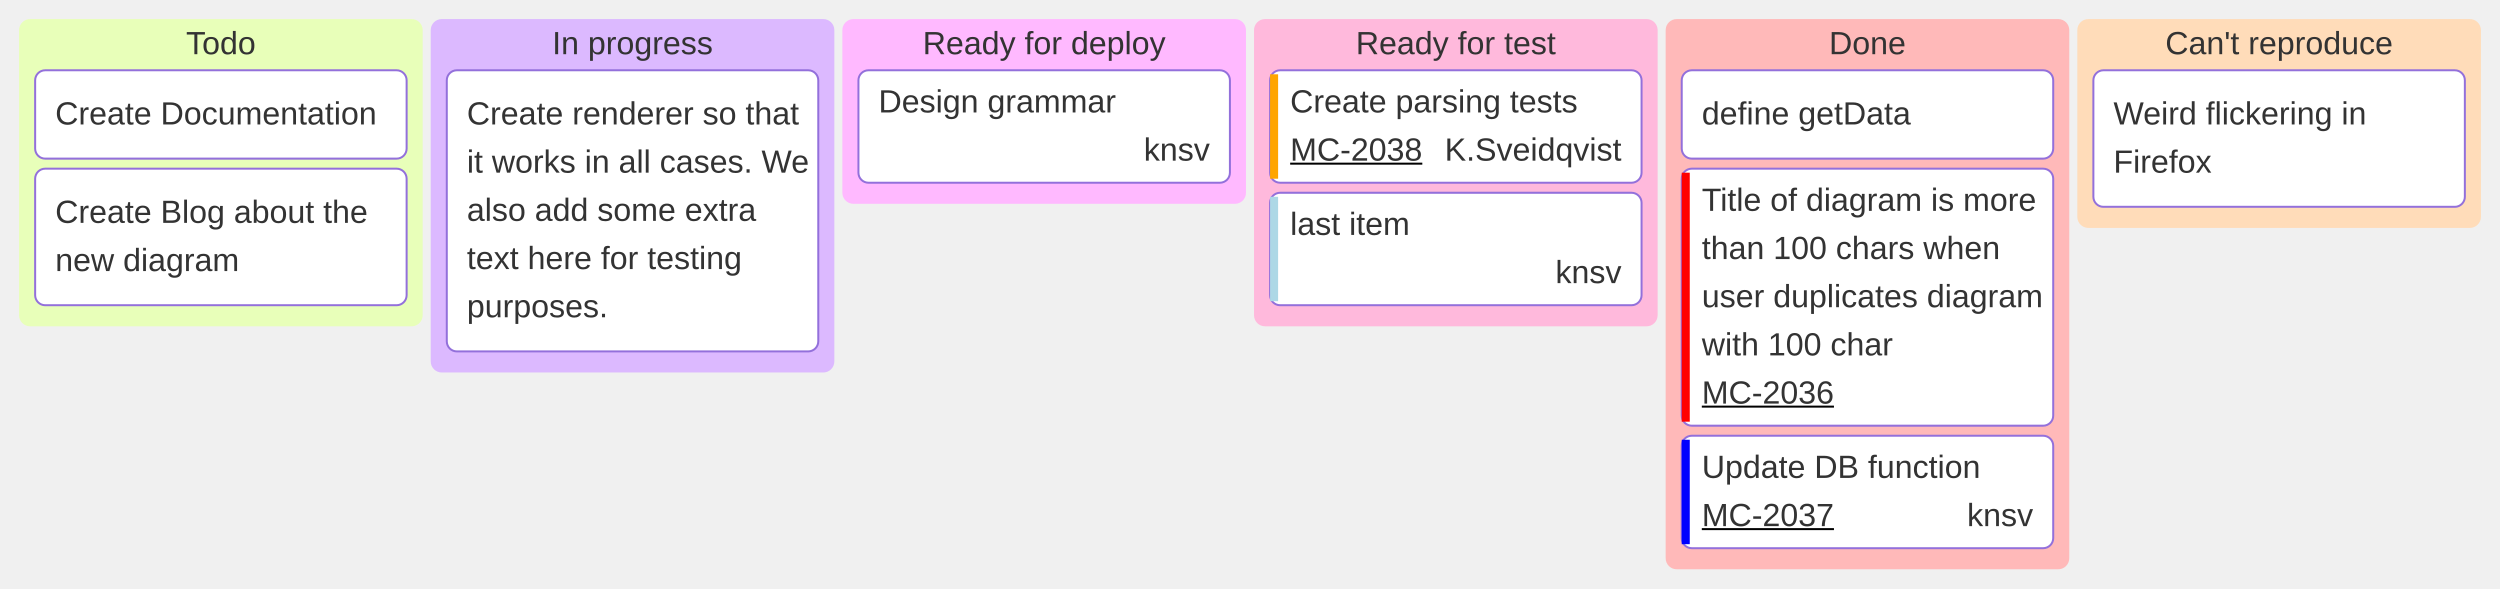
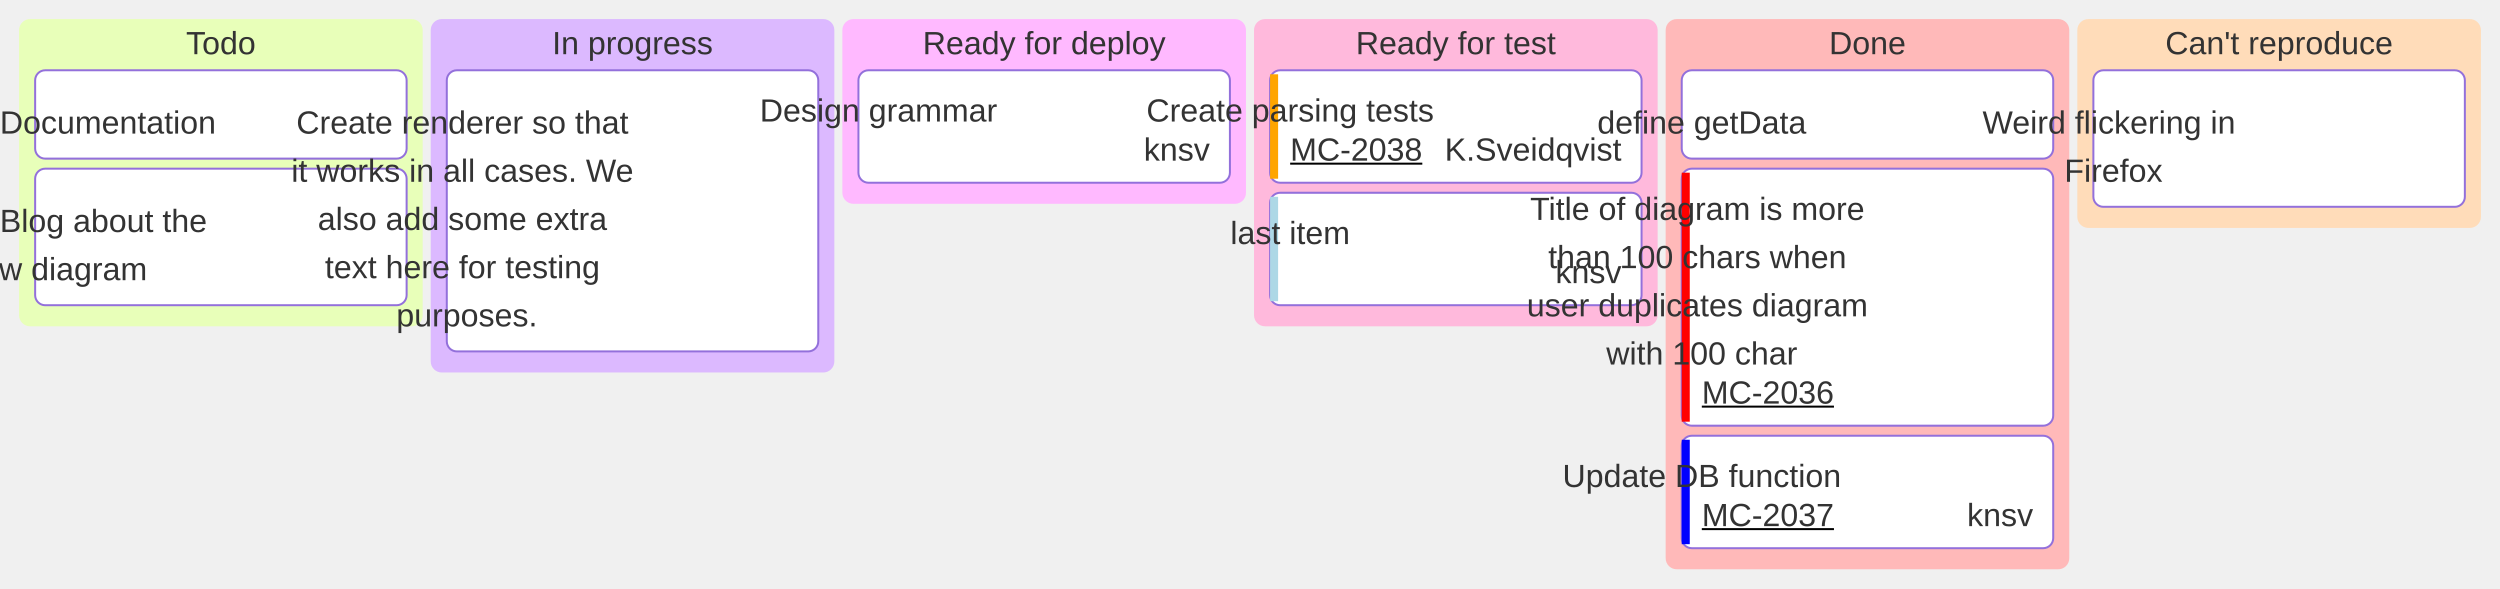
<svg xmlns="http://www.w3.org/2000/svg" id="my-svg" width="100%" style="max-width: 1245px; background-color: white;" viewBox="90 -310 1245 293" role="graphics-document document" aria-roledescription="kanban">
-   <style>#my-svg{font-family:"trebuchet ms", verdana, arial, sans-serif;font-size:16px;}#my-svg text{font-family:"trebuchet ms", verdana, arial, sans-serif;}</style>
+   <style>#my-svg{font-family:"trebuchet ms",verdana,arial,sans-serif;font-size:16px;fill:#333;}@keyframes edge-animation-frame{from{stroke-dashoffset:0;}}@keyframes dash{to{stroke-dashoffset:0;}}#my-svg .edge-animation-slow{stroke-dasharray:9,5!important;stroke-dashoffset:900;animation:dash 50s linear infinite;stroke-linecap:round;}#my-svg .edge-animation-fast{stroke-dasharray:9,5!important;stroke-dashoffset:900;animation:dash 20s linear infinite;stroke-linecap:round;}#my-svg .error-icon{fill:#552222;}#my-svg .error-text{fill:#552222;stroke:#552222;}#my-svg .edge-thickness-normal{stroke-width:1px;}#my-svg .edge-thickness-thick{stroke-width:3.5px;}#my-svg .edge-pattern-solid{stroke-dasharray:0;}#my-svg .edge-thickness-invisible{stroke-width:0;fill:none;}#my-svg .edge-pattern-dashed{stroke-dasharray:3;}#my-svg .edge-pattern-dotted{stroke-dasharray:2;}#my-svg .marker{fill:#333333;stroke:#333333;}#my-svg .marker.cross{stroke:#333333;}#my-svg svg{font-family:"trebuchet ms",verdana,arial,sans-serif;font-size:16px;}#my-svg p{margin:0;}#my-svg .edge{stroke-width:3;}#my-svg .section--1 rect,#my-svg .section--1 path,#my-svg .section--1 circle,#my-svg .section--1 polygon,#my-svg .section--1 path{fill:hsl(240, 100%, 86.275%);stroke:hsl(240, 100%, 86.275%);}#my-svg .section--1 text{fill:#ffffff;}#my-svg .node-icon--1{font-size:40px;color:#ffffff;}#my-svg .section-edge--1{stroke:hsl(240, 100%, 76.275%);}#my-svg .edge-depth--1{stroke-width:17;}#my-svg .section--1 line{stroke:hsl(60, 100%, 86.275%);stroke-width:3;}#my-svg .disabled,#my-svg .disabled circle,#my-svg .disabled text{fill:lightgray;}#my-svg .disabled text{fill:#efefef;}#my-svg .node rect,#my-svg .node circle,#my-svg .node ellipse,#my-svg .node polygon,#my-svg .node path{fill:white;stroke:#9370DB;stroke-width:1px;}#my-svg .kanban-ticket-link{fill:white;stroke:#9370DB;text-decoration:underline;}#my-svg .section-0 rect,#my-svg .section-0 path,#my-svg .section-0 circle,#my-svg .section-0 polygon,#my-svg .section-0 path{fill:hsl(60, 100%, 83.529%);stroke:hsl(60, 100%, 83.529%);}#my-svg .section-0 text{fill:black;}#my-svg .node-icon-0{font-size:40px;color:black;}#my-svg .section-edge-0{stroke:hsl(60, 100%, 73.529%);}#my-svg .edge-depth-0{stroke-width:14;}#my-svg .section-0 line{stroke:hsl(240, 100%, 83.529%);stroke-width:3;}#my-svg .disabled,#my-svg .disabled circle,#my-svg .disabled text{fill:lightgray;}#my-svg .disabled text{fill:#efefef;}#my-svg .node rect,#my-svg .node circle,#my-svg .node ellipse,#my-svg .node polygon,#my-svg .node path{fill:white;stroke:#9370DB;stroke-width:1px;}#my-svg .kanban-ticket-link{fill:white;stroke:#9370DB;text-decoration:underline;}#my-svg .section-1 rect,#my-svg .section-1 path,#my-svg .section-1 circle,#my-svg .section-1 polygon,#my-svg .section-1 path{fill:hsl(80, 100%, 86.275%);stroke:hsl(80, 100%, 86.275%);}#my-svg .section-1 text{fill:black;}#my-svg .node-icon-1{font-size:40px;color:black;}#my-svg .section-edge-1{stroke:hsl(80, 100%, 76.275%);}#my-svg .edge-depth-1{stroke-width:11;}#my-svg .section-1 line{stroke:hsl(260, 100%, 86.275%);stroke-width:3;}#my-svg .disabled,#my-svg .disabled circle,#my-svg .disabled text{fill:lightgray;}#my-svg .disabled text{fill:#efefef;}#my-svg .node rect,#my-svg .node circle,#my-svg .node ellipse,#my-svg .node polygon,#my-svg .node path{fill:white;stroke:#9370DB;stroke-width:1px;}#my-svg .kanban-ticket-link{fill:white;stroke:#9370DB;text-decoration:underline;}#my-svg .section-2 rect,#my-svg .section-2 path,#my-svg .section-2 circle,#my-svg .section-2 polygon,#my-svg .section-2 path{fill:hsl(270, 100%, 86.275%);stroke:hsl(270, 100%, 86.275%);}#my-svg .section-2 text{fill:#ffffff;}#my-svg .node-icon-2{font-size:40px;color:#ffffff;}#my-svg .section-edge-2{stroke:hsl(270, 100%, 76.275%);}#my-svg .edge-depth-2{stroke-width:8;}#my-svg .section-2 line{stroke:hsl(90, 100%, 86.275%);stroke-width:3;}#my-svg .disabled,#my-svg .disabled circle,#my-svg .disabled text{fill:lightgray;}#my-svg .disabled text{fill:#efefef;}#my-svg .node rect,#my-svg .node circle,#my-svg .node ellipse,#my-svg .node polygon,#my-svg .node path{fill:white;stroke:#9370DB;stroke-width:1px;}#my-svg .kanban-ticket-link{fill:white;stroke:#9370DB;text-decoration:underline;}#my-svg .section-3 rect,#my-svg .section-3 path,#my-svg .section-3 circle,#my-svg .section-3 polygon,#my-svg .section-3 path{fill:hsl(300, 100%, 86.275%);stroke:hsl(300, 100%, 86.275%);}#my-svg .section-3 text{fill:black;}#my-svg .node-icon-3{font-size:40px;color:black;}#my-svg .section-edge-3{stroke:hsl(300, 100%, 76.275%);}#my-svg .edge-depth-3{stroke-width:5;}#my-svg .section-3 line{stroke:hsl(120, 100%, 86.275%);stroke-width:3;}#my-svg .disabled,#my-svg .disabled circle,#my-svg .disabled text{fill:lightgray;}#my-svg .disabled text{fill:#efefef;}#my-svg .node rect,#my-svg .node circle,#my-svg .node ellipse,#my-svg .node polygon,#my-svg .node path{fill:white;stroke:#9370DB;stroke-width:1px;}#my-svg .kanban-ticket-link{fill:white;stroke:#9370DB;text-decoration:underline;}#my-svg .section-4 rect,#my-svg .section-4 path,#my-svg .section-4 circle,#my-svg .section-4 polygon,#my-svg .section-4 path{fill:hsl(330, 100%, 86.275%);stroke:hsl(330, 100%, 86.275%);}#my-svg .section-4 text{fill:black;}#my-svg .node-icon-4{font-size:40px;color:black;}#my-svg .section-edge-4{stroke:hsl(330, 100%, 76.275%);}#my-svg .edge-depth-4{stroke-width:2;}#my-svg .section-4 line{stroke:hsl(150, 100%, 86.275%);stroke-width:3;}#my-svg .disabled,#my-svg .disabled circle,#my-svg .disabled text{fill:lightgray;}#my-svg .disabled text{fill:#efefef;}#my-svg .node rect,#my-svg .node circle,#my-svg .node ellipse,#my-svg .node polygon,#my-svg .node path{fill:white;stroke:#9370DB;stroke-width:1px;}#my-svg .kanban-ticket-link{fill:white;stroke:#9370DB;text-decoration:underline;}#my-svg .section-5 rect,#my-svg .section-5 path,#my-svg .section-5 circle,#my-svg .section-5 polygon,#my-svg .section-5 path{fill:hsl(0, 100%, 86.275%);stroke:hsl(0, 100%, 86.275%);}#my-svg .section-5 text{fill:black;}#my-svg .node-icon-5{font-size:40px;color:black;}#my-svg .section-edge-5{stroke:hsl(0, 100%, 76.275%);}#my-svg .edge-depth-5{stroke-width:-1;}#my-svg .section-5 line{stroke:hsl(180, 100%, 86.275%);stroke-width:3;}#my-svg .disabled,#my-svg .disabled circle,#my-svg .disabled text{fill:lightgray;}#my-svg .disabled text{fill:#efefef;}#my-svg .node rect,#my-svg .node circle,#my-svg .node ellipse,#my-svg .node polygon,#my-svg .node path{fill:white;stroke:#9370DB;stroke-width:1px;}#my-svg .kanban-ticket-link{fill:white;stroke:#9370DB;text-decoration:underline;}#my-svg .section-6 rect,#my-svg .section-6 path,#my-svg .section-6 circle,#my-svg .section-6 polygon,#my-svg .section-6 path{fill:hsl(30, 100%, 86.275%);stroke:hsl(30, 100%, 86.275%);}#my-svg .section-6 text{fill:black;}#my-svg .node-icon-6{font-size:40px;color:black;}#my-svg .section-edge-6{stroke:hsl(30, 100%, 76.275%);}#my-svg .edge-depth-6{stroke-width:-4;}#my-svg .section-6 line{stroke:hsl(210, 100%, 86.275%);stroke-width:3;}#my-svg .disabled,#my-svg .disabled circle,#my-svg .disabled text{fill:lightgray;}#my-svg .disabled text{fill:#efefef;}#my-svg .node rect,#my-svg .node circle,#my-svg .node ellipse,#my-svg .node polygon,#my-svg .node path{fill:white;stroke:#9370DB;stroke-width:1px;}#my-svg .kanban-ticket-link{fill:white;stroke:#9370DB;text-decoration:underline;}#my-svg .section-7 rect,#my-svg .section-7 path,#my-svg .section-7 circle,#my-svg .section-7 polygon,#my-svg .section-7 path{fill:hsl(90, 100%, 86.275%);stroke:hsl(90, 100%, 86.275%);}#my-svg .section-7 text{fill:black;}#my-svg .node-icon-7{font-size:40px;color:black;}#my-svg .section-edge-7{stroke:hsl(90, 100%, 76.275%);}#my-svg .edge-depth-7{stroke-width:-7;}#my-svg .section-7 line{stroke:hsl(270, 100%, 86.275%);stroke-width:3;}#my-svg .disabled,#my-svg .disabled circle,#my-svg .disabled text{fill:lightgray;}#my-svg .disabled text{fill:#efefef;}#my-svg .node rect,#my-svg .node circle,#my-svg .node ellipse,#my-svg .node polygon,#my-svg .node path{fill:white;stroke:#9370DB;stroke-width:1px;}#my-svg .kanban-ticket-link{fill:white;stroke:#9370DB;text-decoration:underline;}#my-svg .section-8 rect,#my-svg .section-8 path,#my-svg .section-8 circle,#my-svg .section-8 polygon,#my-svg .section-8 path{fill:hsl(150, 100%, 86.275%);stroke:hsl(150, 100%, 86.275%);}#my-svg .section-8 text{fill:black;}#my-svg .node-icon-8{font-size:40px;color:black;}#my-svg .section-edge-8{stroke:hsl(150, 100%, 76.275%);}#my-svg .edge-depth-8{stroke-width:-10;}#my-svg .section-8 line{stroke:hsl(330, 100%, 86.275%);stroke-width:3;}#my-svg .disabled,#my-svg .disabled circle,#my-svg .disabled text{fill:lightgray;}#my-svg .disabled text{fill:#efefef;}#my-svg .node rect,#my-svg .node circle,#my-svg .node ellipse,#my-svg .node polygon,#my-svg .node path{fill:white;stroke:#9370DB;stroke-width:1px;}#my-svg .kanban-ticket-link{fill:white;stroke:#9370DB;text-decoration:underline;}#my-svg .section-9 rect,#my-svg .section-9 path,#my-svg .section-9 circle,#my-svg .section-9 polygon,#my-svg .section-9 path{fill:hsl(180, 100%, 86.275%);stroke:hsl(180, 100%, 86.275%);}#my-svg .section-9 text{fill:black;}#my-svg .node-icon-9{font-size:40px;color:black;}#my-svg .section-edge-9{stroke:hsl(180, 100%, 76.275%);}#my-svg .edge-depth-9{stroke-width:-13;}#my-svg .section-9 line{stroke:hsl(0, 100%, 86.275%);stroke-width:3;}#my-svg .disabled,#my-svg .disabled circle,#my-svg .disabled text{fill:lightgray;}#my-svg .disabled text{fill:#efefef;}#my-svg .node rect,#my-svg .node circle,#my-svg .node ellipse,#my-svg .node polygon,#my-svg .node path{fill:white;stroke:#9370DB;stroke-width:1px;}#my-svg .kanban-ticket-link{fill:white;stroke:#9370DB;text-decoration:underline;}#my-svg .section-10 rect,#my-svg .section-10 path,#my-svg .section-10 circle,#my-svg .section-10 polygon,#my-svg .section-10 path{fill:hsl(210, 100%, 86.275%);stroke:hsl(210, 100%, 86.275%);}#my-svg .section-10 text{fill:black;}#my-svg .node-icon-10{font-size:40px;color:black;}#my-svg .section-edge-10{stroke:hsl(210, 100%, 76.275%);}#my-svg .edge-depth-10{stroke-width:-16;}#my-svg .section-10 line{stroke:hsl(30, 100%, 86.275%);stroke-width:3;}#my-svg .disabled,#my-svg .disabled circle,#my-svg .disabled text{fill:lightgray;}#my-svg .disabled text{fill:#efefef;}#my-svg .node rect,#my-svg .node circle,#my-svg .node ellipse,#my-svg .node polygon,#my-svg .node path{fill:white;stroke:#9370DB;stroke-width:1px;}#my-svg .kanban-ticket-link{fill:white;stroke:#9370DB;text-decoration:underline;}#my-svg .section-root rect,#my-svg .section-root path,#my-svg .section-root circle,#my-svg .section-root polygon{fill:hsl(240, 100%, 46.275%);}#my-svg .section-root text{fill:#ffffff;}#my-svg .icon-container{height:100%;display:flex;justify-content:center;align-items:center;}#my-svg .edge{fill:none;}#my-svg .cluster-label,#my-svg .label{color:#333;fill:#333;}#my-svg .kanban-label{dy:1em;alignment-baseline:middle;text-anchor:middle;dominant-baseline:middle;text-align:center;}#my-svg .label-icon{display:inline-block;height:1em;overflow:visible;vertical-align:-0.125em;}#my-svg .node .label-icon path{fill:currentColor;stroke:revert;stroke-width:revert;}#my-svg .node .neo-node{stroke:#9370DB;}#my-svg [data-look="neo"].node rect,#my-svg [data-look="neo"].cluster rect,#my-svg [data-look="neo"].node polygon{stroke:#9370DB;filter:drop-shadow(1px 2px 2px rgba(185, 185, 185, 1));}#my-svg [data-look="neo"].swimlane.cluster rect{filter:none;}#my-svg [data-look="neo"].node path{stroke:#9370DB;stroke-width:1px;}#my-svg [data-look="neo"].node .outer-path{filter:drop-shadow(1px 2px 2px rgba(185, 185, 185, 1));}#my-svg [data-look="neo"].node .neo-line path{stroke:#9370DB;filter:none;}#my-svg [data-look="neo"].node circle{stroke:#9370DB;filter:drop-shadow(1px 2px 2px rgba(185, 185, 185, 1));}#my-svg [data-look="neo"].node circle .state-start{fill:#000000;}#my-svg [data-look="neo"].icon-shape .icon{fill:#9370DB;filter:drop-shadow(1px 2px 2px rgba(185, 185, 185, 1));}#my-svg [data-look="neo"].icon-shape .icon-neo path{stroke:#9370DB;filter:drop-shadow(1px 2px 2px rgba(185, 185, 185, 1));}#my-svg :root{--mermaid-font-family:"trebuchet ms",verdana,arial,sans-serif;}</style>
  <g>
    <g class="kanban">
      <g class="kanban-column">
        <rect class="kanban-section" x="100" y="-300" width="200" height="152" rx="5" ry="5" fill="#e8ffb9" stroke="#e8ffb9" stroke-width="1" />
        <text class="kanban-section-title" x="200" y="-283" text-anchor="middle" font-size="16" fill="#333">Todo</text>
        <rect class="kanban-item" x="107.5" y="-275" width="185" height="44" rx="5" ry="5" fill="white" stroke="#9370DB" stroke-width="1" />
        <text class="kanban-label" x="117.5" y="-248" text-anchor="start" font-size="16" fill="#333">Create Documentation</text>
        <rect class="kanban-item" x="107.5" y="-226" width="185" height="68" rx="5" ry="5" fill="white" stroke="#9370DB" stroke-width="1" />
        <text class="kanban-label" x="117.5" y="-199" text-anchor="start" font-size="16" fill="#333">
          <tspan x="117.5" y="-199">Create Blog about the</tspan>
          <tspan x="117.5" y="-175">new diagram</tspan>
        </text>
      </g>
      <g class="kanban-column">
        <rect class="kanban-section" x="305" y="-300" width="200" height="175" rx="5" ry="5" fill="#dcb9ff" stroke="#dcb9ff" stroke-width="1" />
        <text class="kanban-section-title" x="405" y="-283" text-anchor="middle" font-size="16" fill="#333">In progress</text>
        <rect class="kanban-item" x="312.5" y="-275" width="185" height="140" rx="5" ry="5" fill="white" stroke="#9370DB" stroke-width="1" />
        <text class="kanban-label" x="322.5" y="-248" text-anchor="start" font-size="16" fill="#333">
          <tspan x="322.5" y="-248">Create renderer so that</tspan>
          <tspan x="322.5" y="-224">it works in all cases. We</tspan>
          <tspan x="322.5" y="-200">also add some extra</tspan>
          <tspan x="322.5" y="-176">text here for testing</tspan>
          <tspan x="322.5" y="-152">purposes.</tspan>
        </text>
      </g>
      <g class="kanban-column">
        <rect class="kanban-section" x="510" y="-300" width="200" height="91" rx="5" ry="5" fill="#ffb9ff" stroke="#ffb9ff" stroke-width="1" />
        <text class="kanban-section-title" x="610" y="-283" text-anchor="middle" font-size="16" fill="#333">Ready for deploy</text>
        <rect class="kanban-item" x="517.5" y="-275" width="185" height="56" rx="5" ry="5" fill="white" stroke="#9370DB" stroke-width="1" />
        <text class="kanban-label" x="527.5" y="-254" text-anchor="start" font-size="16" fill="#333">Design grammar</text>
        <text class="kanban-assigned" x="659.602" y="-230" text-anchor="start" font-size="16" fill="#333">knsv</text>
      </g>
      <g class="kanban-column">
        <rect class="kanban-section" x="715" y="-300" width="200" height="152" rx="5" ry="5" fill="#ffb9dc" stroke="#ffb9dc" stroke-width="1" />
        <text class="kanban-section-title" x="815" y="-283" text-anchor="middle" font-size="16" fill="#333">Ready for test</text>
        <rect class="kanban-item" x="722.5" y="-275" width="185" height="56" rx="5" ry="5" fill="white" stroke="#9370DB" stroke-width="1" />
        <path d="M724.5,-273L724.5,-221" fill="none" stroke="orange" stroke-width="4" />
        <text class="kanban-label" x="732.5" y="-254" text-anchor="start" font-size="16" fill="#333">Create parsing tests</text>
        <text class="kanban-ticket" x="732.5" y="-230" text-anchor="start" font-size="16" fill="#333">MC-2038</text>
        <path d="M732.5,-228.5L798.312,-228.5" fill="none" stroke="#000000" stroke-width="1" />
        <text class="kanban-assigned" x="809.461" y="-230" text-anchor="start" font-size="16" fill="#333">K.Sveidqvist</text>
        <rect class="kanban-item" x="722.5" y="-214" width="185" height="56" rx="5" ry="5" fill="white" stroke="#9370DB" stroke-width="1" />
        <path d="M724.5,-212L724.5,-160" fill="none" stroke="lightblue" stroke-width="4" />
        <text class="kanban-label" x="732.5" y="-193" text-anchor="start" font-size="16" fill="#333">last item</text>
        <text class="kanban-assigned" x="864.602" y="-169" text-anchor="start" font-size="16" fill="#333">knsv</text>
      </g>
      <g class="kanban-column">
        <rect class="kanban-section" x="920" y="-300" width="200" height="273" rx="5" ry="5" fill="#ffb9b9" stroke="#ffb9b9" stroke-width="1" />
        <text class="kanban-section-title" x="1020" y="-283" text-anchor="middle" font-size="16" fill="#333">Done</text>
        <rect class="kanban-item" x="927.5" y="-275" width="185" height="44" rx="5" ry="5" fill="white" stroke="#9370DB" stroke-width="1" />
        <text class="kanban-label" x="937.5" y="-248" text-anchor="start" font-size="16" fill="#333">define getData</text>
        <rect class="kanban-item" x="927.5" y="-226" width="185" height="128" rx="5" ry="5" fill="white" stroke="#9370DB" stroke-width="1" />
        <path d="M929.5,-224L929.5,-100" fill="none" stroke="red" stroke-width="4" />
        <text class="kanban-label" x="937.5" y="-205" text-anchor="start" font-size="16" fill="#333">
          <tspan x="937.5" y="-205">Title of diagram is more</tspan>
          <tspan x="937.5" y="-181">than 100 chars when</tspan>
          <tspan x="937.5" y="-157">user duplicates diagram</tspan>
          <tspan x="937.5" y="-133">with 100 char</tspan>
        </text>
        <text class="kanban-ticket" x="937.5" y="-109" text-anchor="start" font-size="16" fill="#333">MC-2036</text>
        <path d="M937.5,-107.5L1003.312,-107.5" fill="none" stroke="#000000" stroke-width="1" />
        <rect class="kanban-item" x="927.5" y="-93" width="185" height="56" rx="5" ry="5" fill="white" stroke="#9370DB" stroke-width="1" />
        <path d="M929.5,-91L929.5,-39" fill="none" stroke="blue" stroke-width="4" />
        <text class="kanban-label" x="937.5" y="-72" text-anchor="start" font-size="16" fill="#333">Update DB function</text>
        <text class="kanban-ticket" x="937.5" y="-48" text-anchor="start" font-size="16" fill="#333">MC-2037</text>
        <path d="M937.5,-46.5L1003.312,-46.5" fill="none" stroke="#000000" stroke-width="1" />
        <text class="kanban-assigned" x="1069.602" y="-48" text-anchor="start" font-size="16" fill="#333">knsv</text>
      </g>
      <g class="kanban-column">
        <rect class="kanban-section" x="1125" y="-300" width="200" height="103" rx="5" ry="5" fill="#ffdcb9" stroke="#ffdcb9" stroke-width="1" />
        <text class="kanban-section-title" x="1225" y="-283" text-anchor="middle" font-size="16" fill="#333">Can't reproduce</text>
        <rect class="kanban-item" x="1132.5" y="-275" width="185" height="68" rx="5" ry="5" fill="white" stroke="#9370DB" stroke-width="1" />
        <text class="kanban-label" x="1142.5" y="-248" text-anchor="start" font-size="16" fill="#333">
          <tspan x="1142.5" y="-248">Weird flickering in</tspan>
          <tspan x="1142.5" y="-224">Firefox</tspan>
        </text>
      </g>
    </g>
  </g>
</svg>
